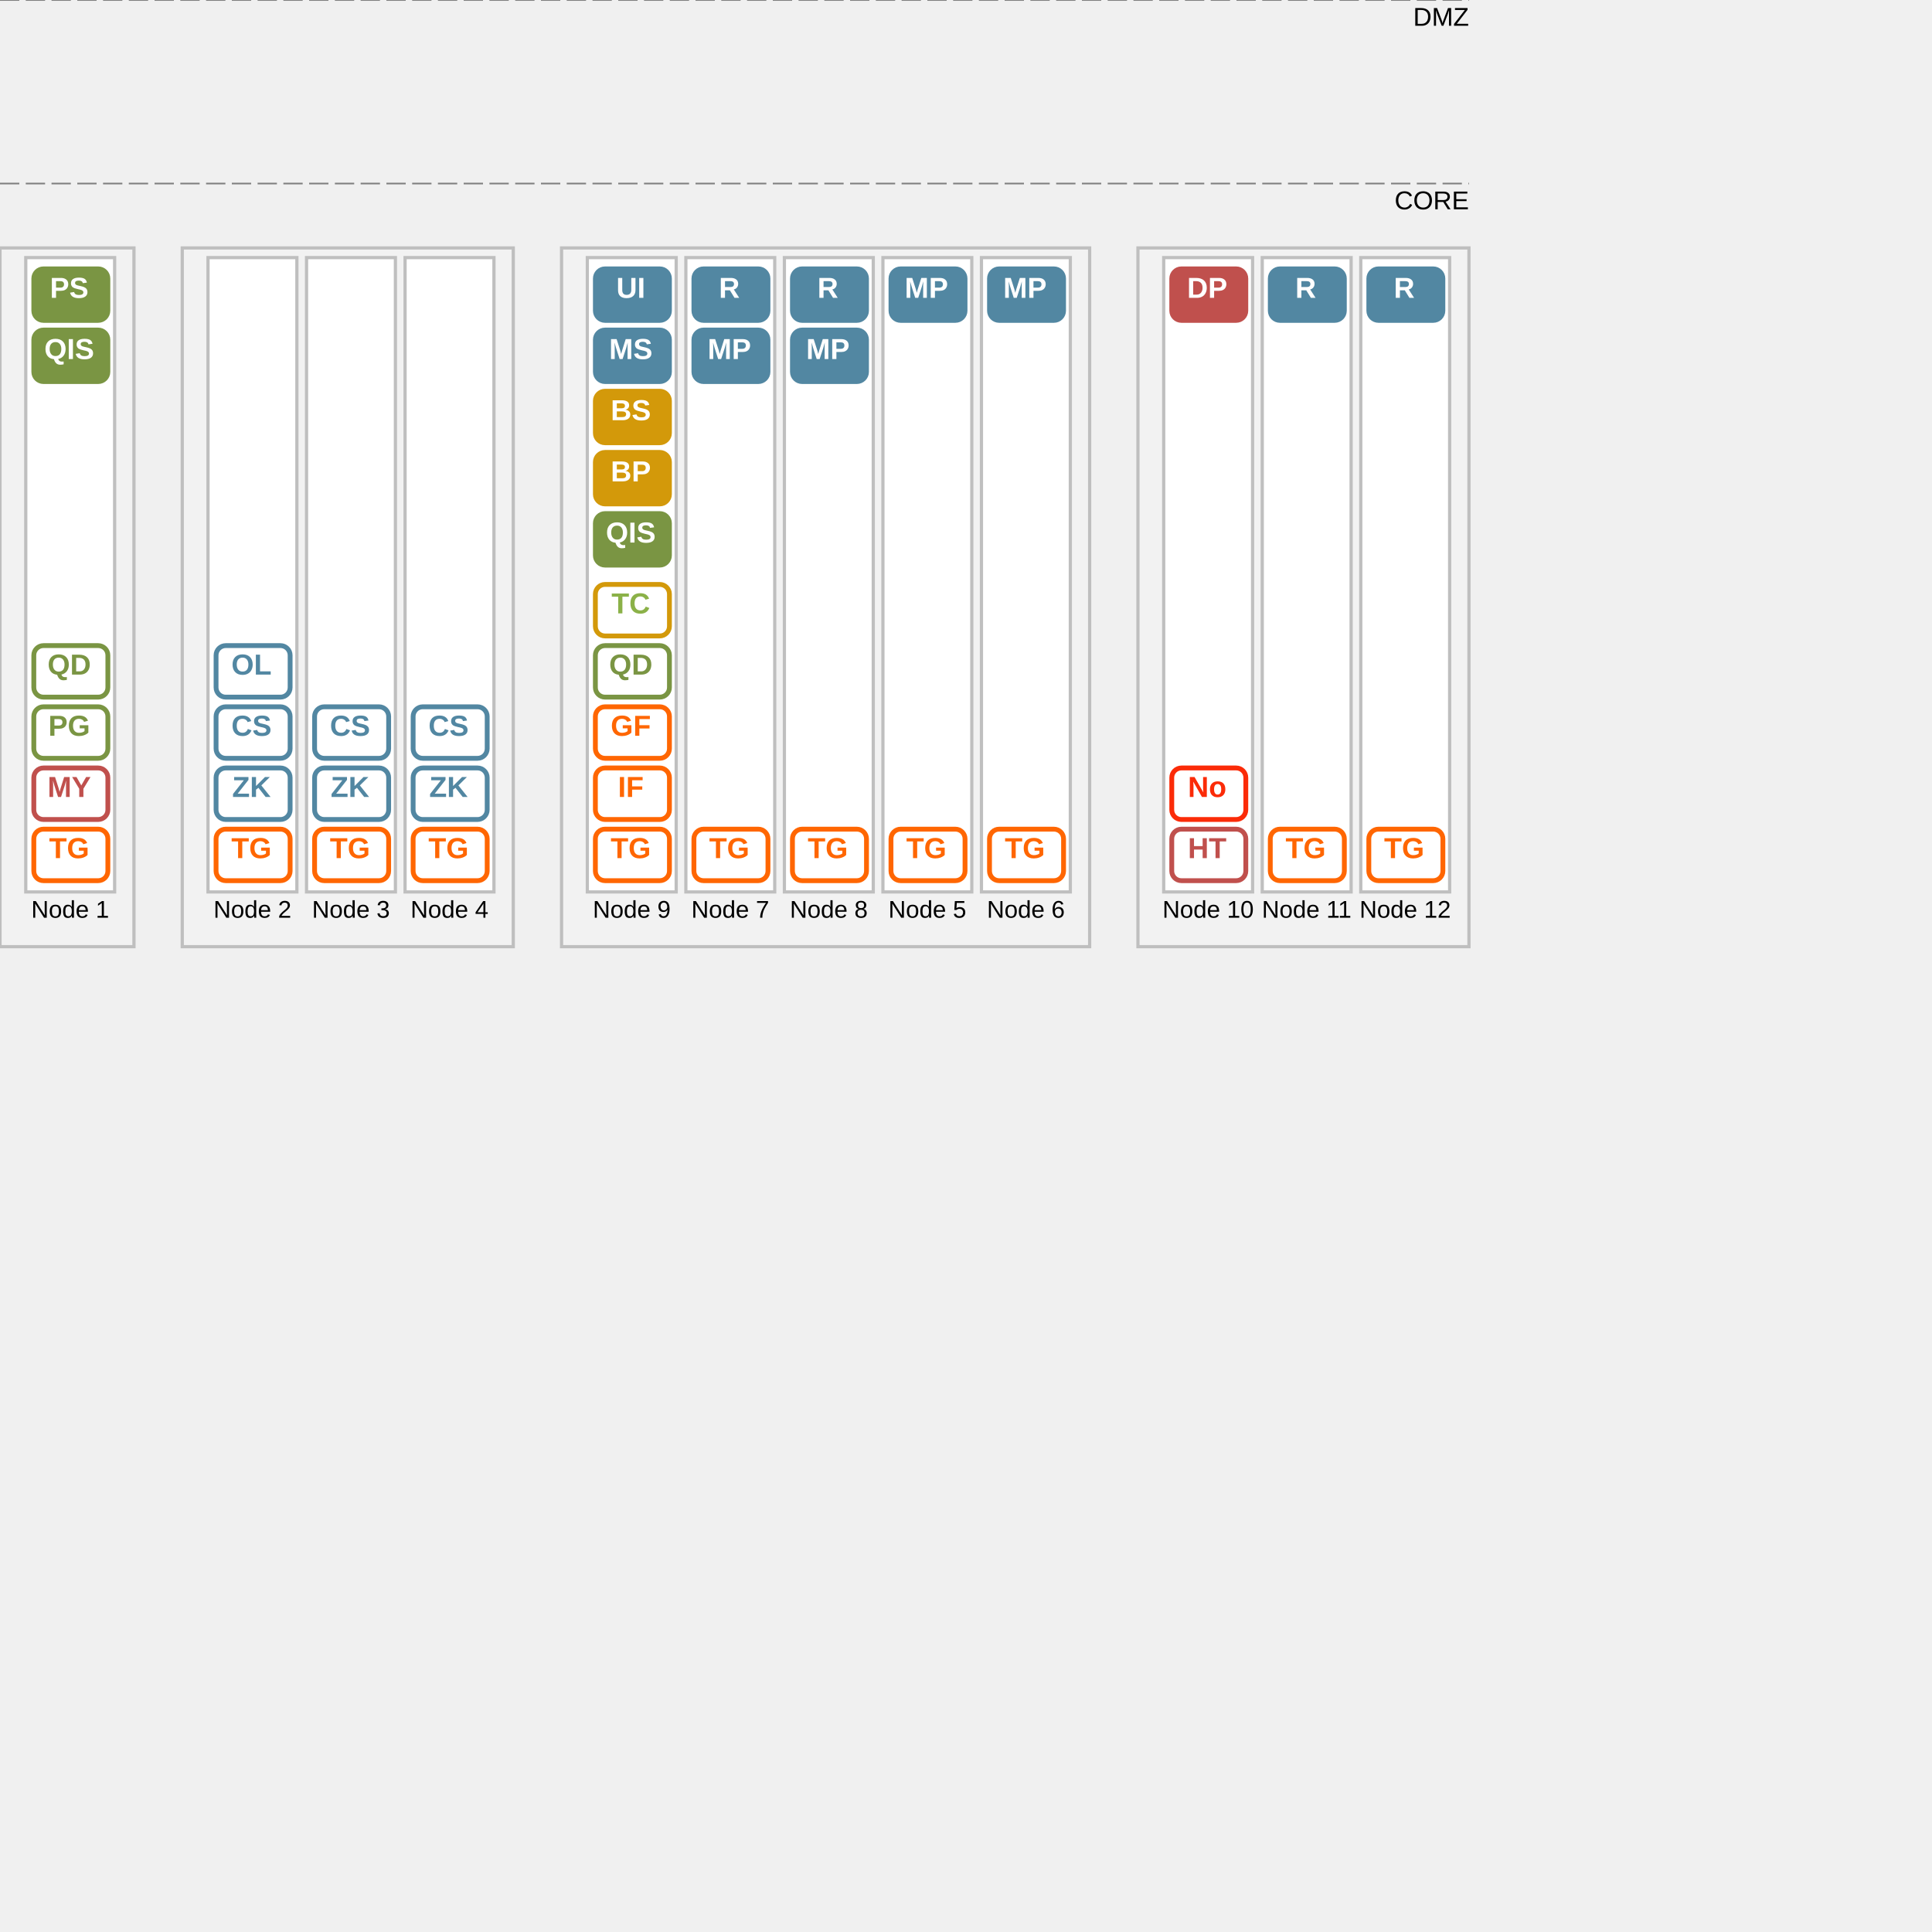
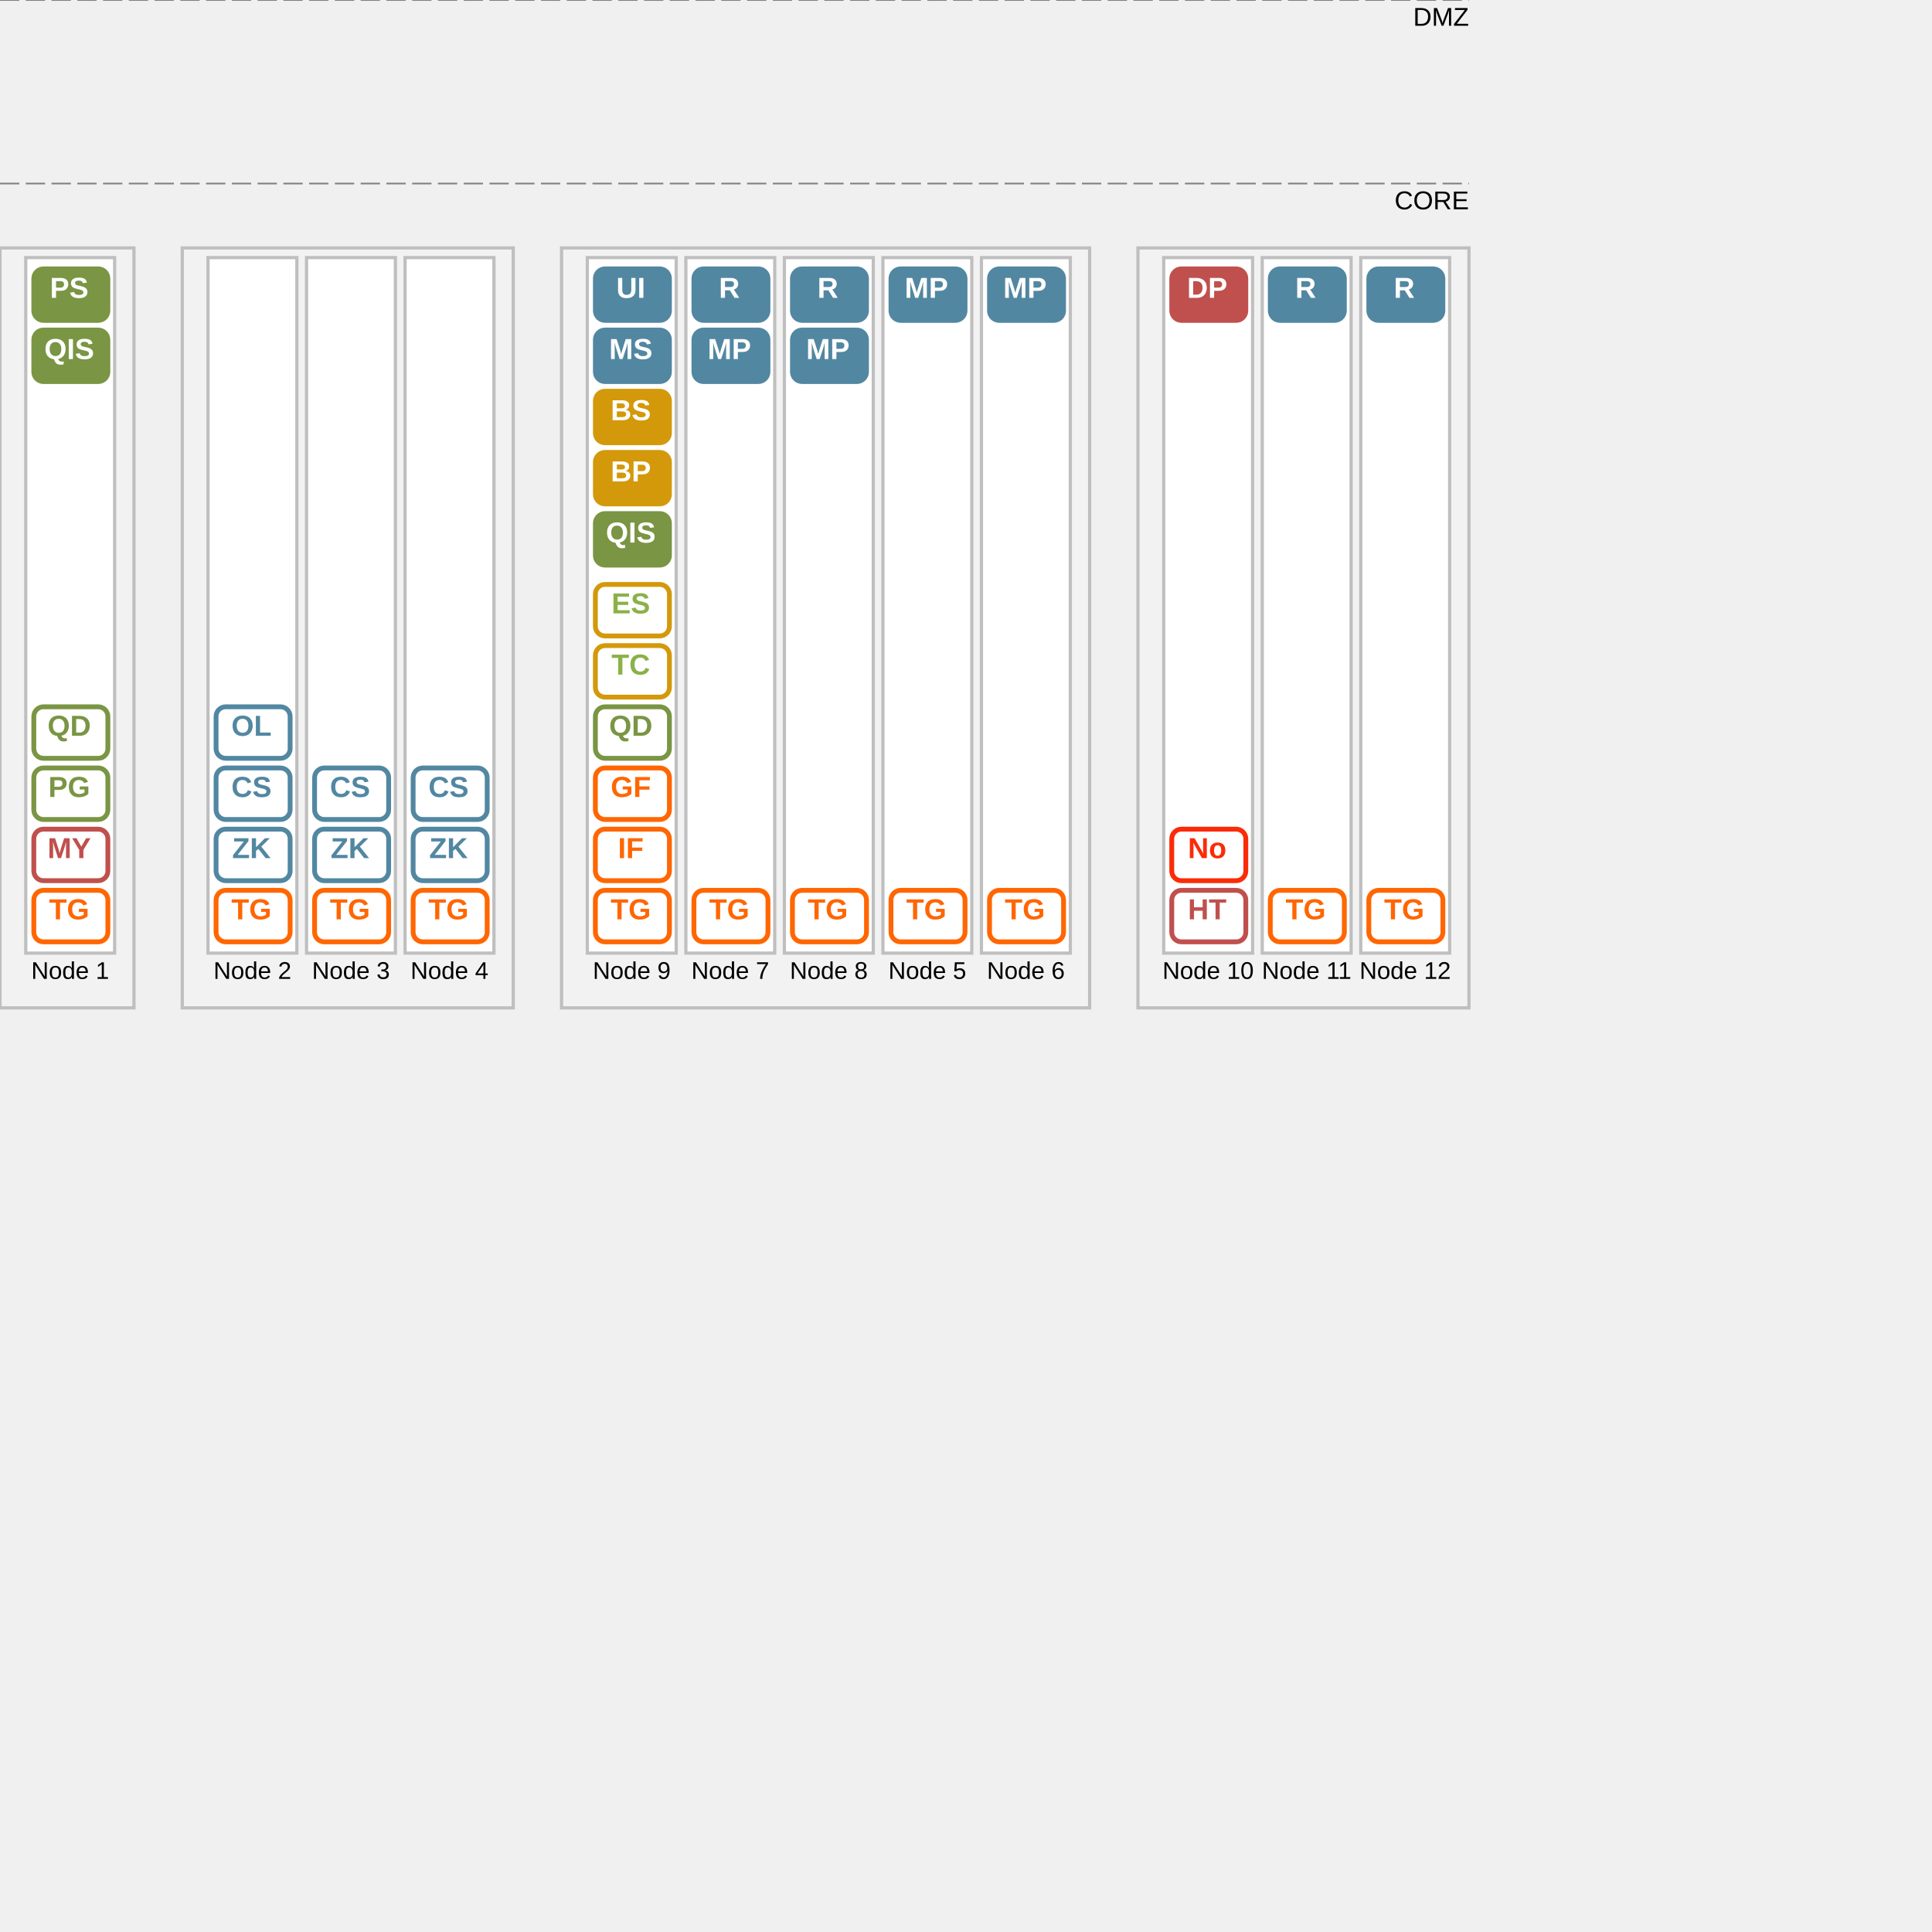
<svg xmlns="http://www.w3.org/2000/svg" xmlns:xlink="http://www.w3.org/1999/xlink" height="600" width="600" xml:space="preserve" version="1.1" id="svg2">
  <symbol id="struct">
    <rect id="compcs2" x="1.5" y="1.5" width="23" height="16" rx="3" style="stroke-width:1.5" />
  </symbol>
  <symbol id="ui">
    <use xlink:href="#struct" style="fill:#5287a2;stroke:#5287a2;" />
    <text id="text1488" x="12.5" y="10.5" style="font-weight:bold;font-size:9px;font-family:Arial;fill:#ffffff;" alignment-baseline="middle" text-anchor="middle">UI</text>
  </symbol>
  <symbol id="ms">
    <use xlink:href="#struct" style="fill:#5287a2;stroke:#5287a2;" />
    <text id="text1488" x="12.5" y="10.5" style="font-weight:bold;font-size:9px;font-family:Arial;fill:#ffffff;" alignment-baseline="middle" text-anchor="middle">MS</text>
  </symbol>
  <symbol id="r">
    <use xlink:href="#struct" style="fill:#5287a2;stroke:#5287a2;" />
    <text id="text1488" x="12.5" y="10.5" style="font-weight:bold;font-size:9px;font-family:Arial;fill:#ffffff;" alignment-baseline="middle" text-anchor="middle">R</text>
  </symbol>
  <symbol id="mp">
    <use xlink:href="#struct" style="fill:#5287a2;stroke:#5287a2;" />
    <text id="text1488" x="12.5" y="10.5" style="font-weight:bold;font-size:9px;font-family:Arial;fill:#ffffff;" alignment-baseline="middle" text-anchor="middle">MP</text>
  </symbol>
  <symbol id="cs">
    <use xlink:href="#struct" style="fill:#ffffff;stroke:#5287a2;" />
    <text id="text1488" x="12.5" y="10.5" style="font-weight:bold;font-size:9px;font-family:Arial;fill:#5287a2;" alignment-baseline="middle" text-anchor="middle">CS</text>
  </symbol>
  <symbol id="zk">
    <use xlink:href="#struct" style="fill:#ffffff;stroke:#5287a2;" />
    <text id="text1488" x="12.5" y="10.5" style="font-weight:bold;font-size:9px;font-family:Arial;fill:#5287a2;" alignment-baseline="middle" text-anchor="middle">ZK</text>
  </symbol>
  <symbol id="ol">
    <use xlink:href="#struct" style="fill:#ffffff;stroke:#5287a2;" />
    <text id="text1488" x="12.5" y="10.5" style="font-weight:bold;font-size:9px;font-family:Arial;fill:#5287a2;" alignment-baseline="middle" text-anchor="middle">OL</text>
  </symbol>
  <symbol id="bp">
    <use xlink:href="#struct" style="fill:#d3990a;stroke:#d3990a;" />
    <text id="text1488" x="12.5" y="10.5" style="font-weight:bold;font-size:9px;font-family:Arial;fill:#ffffff;" alignment-baseline="middle" text-anchor="middle">BP</text>
  </symbol>
  <symbol id="bs">
    <use xlink:href="#struct" style="fill:#d3990a;stroke:#d3990a;" />
    <text id="text1488" x="12.5" y="10.5" style="font-weight:bold;font-size:9px;font-family:Arial;fill:#ffffff;" alignment-baseline="middle" text-anchor="middle">BS</text>
  </symbol>
  <symbol id="nx">
    <use xlink:href="#struct" style="fill:#ffffff;stroke:#d3990a;" />
    <text id="text1488" x="12.5" y="10.5" style="font-weight:bold;font-size:9px;font-family:Arial;fill:#8bb148;" alignment-baseline="middle" text-anchor="middle">NX</text>
  </symbol>
  <symbol id="tc">
    <use xlink:href="#struct" style="fill:#ffffff;stroke:#d3990a;" />
    <text id="text1488" x="12.5" y="10.5" style="font-weight:bold;font-size:9px;font-family:Arial;fill:#8bb148;" alignment-baseline="middle" text-anchor="middle">TC</text>
  </symbol>
  <symbol id="es">
    <use xlink:href="#struct" style="fill:#ffffff;stroke:#d3990a;" />
    <text id="text1488" x="12.5" y="10.5" style="font-weight:bold;font-size:9px;font-family:Arial;fill:#8bb148;" alignment-baseline="middle" text-anchor="middle">ES</text>
  </symbol>
  <symbol id="ps">
    <use xlink:href="#struct" style="fill:#7a9543;stroke:#7a9543;" />
    <text id="text1488" x="12.5" y="10.5" style="font-weight:bold;font-size:9px;font-family:Arial;fill:#ffffff;" alignment-baseline="middle" text-anchor="middle">PS</text>
  </symbol>
  <symbol id="qis">
    <use xlink:href="#struct" style="fill:#7a9543;stroke:#7a9543;" />
    <text id="text1488" x="12.5" y="10.5" style="font-weight:bold;font-size:9px;font-family:Arial;fill:#ffffff;" alignment-baseline="middle" text-anchor="middle">QIS</text>
  </symbol>
  <symbol id="qd">
    <use xlink:href="#struct" style="fill:#ffffff;stroke:#7a9543;" />
    <text id="text1488" x="12.5" y="10.5" style="font-weight:bold;font-size:9px;font-family:Arial;fill:#7a9543;" alignment-baseline="middle" text-anchor="middle">QD</text>
  </symbol>
  <symbol id="pg">
    <use xlink:href="#struct" style="fill:#ffffff;stroke:#7a9543;" />
    <text id="text1488" x="12.5" y="10.5" style="font-weight:bold;font-size:9px;font-family:Arial;fill:#7a9543;" alignment-baseline="middle" text-anchor="middle">PG</text>
  </symbol>
  <symbol id="pgm">
    <use xlink:href="#struct" style="fill:#ffffff;stroke:#7a9543;" />
    <text id="text1488" x="12.5" y="10.5" style="font-weight:bold;font-size:9px;font-family:Arial;fill:#7a9543;" alignment-baseline="middle" text-anchor="middle">PGm</text>
  </symbol>
  <symbol id="pgs">
    <use xlink:href="#struct" style="fill:#ffffff;stroke:#7a9543;" />
    <text id="text1488" x="12.5" y="10.5" style="font-weight:bold;font-size:9px;font-family:Arial;fill:#7a9543;" alignment-baseline="middle" text-anchor="middle">PGs</text>
  </symbol>
  <symbol id="dp">
    <use xlink:href="#struct" style="fill:#c0504d;stroke:#c0504d;" />
    <text id="text1488" x="12.5" y="10.5" style="font-weight:bold;font-size:9px;font-family:Arial;fill:#ffffff;" alignment-baseline="middle" text-anchor="middle">DP</text>
  </symbol>
  <symbol id="ht">
    <use xlink:href="#struct" style="fill:#ffffff;stroke:#c0504d;" />
    <text id="text1488" x="12.5" y="10.5" style="font-weight:bold;font-size:9px;font-family:Arial;fill:#c0504d;" alignment-baseline="middle" text-anchor="middle">HT</text>
  </symbol>
  <symbol id="my">
    <use xlink:href="#struct" style="fill:#ffffff;stroke:#c0504d;" />
    <text id="text1488" x="12.5" y="10.5" style="font-weight:bold;font-size:9px;font-family:Arial;fill:#c0504d;" alignment-baseline="middle" text-anchor="middle">MY</text>
  </symbol>
  <symbol id="no">
    <use xlink:href="#struct" style="fill:#ffffff;stroke:#fb2b08;" />
    <text id="text1488" x="12.5" y="10.5" style="font-weight:bold;font-size:9px;font-family:Arial;fill:#fb2b08;" alignment-baseline="middle" text-anchor="middle">No</text>
  </symbol>
  <symbol id="git">
    <use xlink:href="#struct" style="fill:#ffffff;stroke:#fb2b08;" />
    <text id="text1488" x="12.5" y="10.5" style="font-weight:bold;font-size:9px;font-family:Arial;fill:#fb2b08;" alignment-baseline="middle" text-anchor="middle">GIT</text>
  </symbol>
  <symbol id="jnk">
    <use xlink:href="#struct" style="fill:#ffffff;stroke:#fb2b08;" />
    <text id="text1488" x="12.5" y="10.5" style="font-weight:bold;font-size:9px;font-family:Arial;fill:#fb2b08;" alignment-baseline="middle" text-anchor="middle">Jnk</text>
  </symbol>
  <symbol id="mvn">
    <use xlink:href="#struct" style="fill:#ffffff;stroke:#fb2b08;" />
    <text id="text1488" x="12.5" y="10.5" style="font-weight:bold;font-size:9px;font-family:Arial;fill:#fb2b08;" alignment-baseline="middle" text-anchor="middle">Mvn</text>
  </symbol>
  <symbol id="tg">
    <use xlink:href="#struct" style="fill:#ffffff;stroke:#ff6601;" />
    <text id="text1488" x="12.5" y="10.5" style="font-weight:bold;font-size:9px;font-family:Arial;fill:#ff6601;" alignment-baseline="middle" text-anchor="middle">TG</text>
  </symbol>
  <symbol id="if">
    <use xlink:href="#struct" style="fill:#ffffff;stroke:#ff6601;" />
    <text id="text1488" x="12.5" y="10.5" style="font-weight:bold;font-size:9px;font-family:Arial;fill:#ff6601;" alignment-baseline="middle" text-anchor="middle">IF</text>
  </symbol>
  <symbol id="gf">
    <use xlink:href="#struct" style="fill:#ffffff;stroke:#ff6601;" />
    <text id="text1488" x="12.5" y="10.5" style="font-weight:bold;font-size:9px;font-family:Arial;fill:#ff6601;" alignment-baseline="middle" text-anchor="middle">GF</text>
  </symbol>
  <line x1="0" y1="0" x2="456.2" y2="0" style="stroke:#7f7f7f;;stroke-width:0.5;stroke-dasharray:6, 2;stroke-dashoffset:0;" />
  <text id="text1488" x="456.2" y="8" style="font-weight:normal;font-size:8px;font-family:Arial;" text-anchor="end">DMZ</text>
  <line x1="0" y1="57" x2="456.2" y2="57" style="stroke:#7f7f7f;;stroke-width:0.5;stroke-dasharray:6, 2;stroke-dashoffset:0;" />
  <text id="text1488" x="456.2" y="65" style="font-weight:normal;font-size:8px;font-family:Arial;" text-anchor="end">CORE</text>
-   <rect id="subnet1" x="0" y="77" width="41.6" height="217" style="fill:#f2f2f2;stroke:#bfbfbf" />
-   <rect id="node1" x="8" y="80" width="27.6" height="197" style="fill:#ffffff;stroke:#bfbfbf" />
-   <text id="nodetext1" x="21.8" y="285" style="font-weight:normal;font-size:7.5px;font-family:Arial;" alignment-baseline="middle" text-anchor="middle">Node 1</text>
+   <rect id="subnet1" x="0" y="77" width="41.6" height="236" style="fill:#f2f2f2;stroke:#bfbfbf" />
+   <rect id="node1" x="8" y="80" width="27.6" height="216" style="fill:#ffffff;stroke:#bfbfbf" />
+   <text id="nodetext1" x="21.8" y="304" style="font-weight:normal;font-size:7.5px;font-family:Arial;" alignment-baseline="middle" text-anchor="middle">Node 1</text>
  <use xlink:href="#ps" x="9" y="82" />
  <use xlink:href="#qis" x="9" y="101" />
-   <use xlink:href="#tg" x="9" y="256" />
-   <use xlink:href="#my" x="9" y="237" />
-   <use xlink:href="#pg" x="9" y="218" />
-   <use xlink:href="#qd" x="9" y="199" />
-   <rect id="subnet1" x="56.6" y="77" width="102.8" height="217" style="fill:#f2f2f2;stroke:#bfbfbf" />
-   <rect id="node2" x="64.6" y="80" width="27.6" height="197" style="fill:#ffffff;stroke:#bfbfbf" />
-   <text id="nodetext2" x="78.4" y="285" style="font-weight:normal;font-size:7.5px;font-family:Arial;" alignment-baseline="middle" text-anchor="middle">Node 2</text>
-   <use xlink:href="#tg" x="65.6" y="256" />
-   <use xlink:href="#zk" x="65.6" y="237" />
-   <use xlink:href="#cs" x="65.6" y="218" />
-   <use xlink:href="#ol" x="65.6" y="199" />
-   <rect id="node3" x="95.2" y="80" width="27.6" height="197" style="fill:#ffffff;stroke:#bfbfbf" />
-   <text id="nodetext3" x="109" y="285" style="font-weight:normal;font-size:7.5px;font-family:Arial;" alignment-baseline="middle" text-anchor="middle">Node 3</text>
-   <use xlink:href="#tg" x="96.2" y="256" />
-   <use xlink:href="#zk" x="96.2" y="237" />
-   <use xlink:href="#cs" x="96.2" y="218" />
-   <rect id="node4" x="125.8" y="80" width="27.6" height="197" style="fill:#ffffff;stroke:#bfbfbf" />
-   <text id="nodetext4" x="139.6" y="285" style="font-weight:normal;font-size:7.5px;font-family:Arial;" alignment-baseline="middle" text-anchor="middle">Node 4</text>
-   <use xlink:href="#tg" x="126.8" y="256" />
-   <use xlink:href="#zk" x="126.8" y="237" />
-   <use xlink:href="#cs" x="126.8" y="218" />
-   <rect id="subnet1" x="174.4" y="77" width="164" height="217" style="fill:#f2f2f2;stroke:#bfbfbf" />
-   <rect id="node9" x="182.4" y="80" width="27.6" height="197" style="fill:#ffffff;stroke:#bfbfbf" />
-   <text id="nodetext9" x="196.2" y="285" style="font-weight:normal;font-size:7.5px;font-family:Arial;" alignment-baseline="middle" text-anchor="middle">Node 9</text>
+   <use xlink:href="#tg" x="9" y="275" />
+   <use xlink:href="#my" x="9" y="256" />
+   <use xlink:href="#pg" x="9" y="237" />
+   <use xlink:href="#qd" x="9" y="218" />
+   <rect id="subnet1" x="56.6" y="77" width="102.8" height="236" style="fill:#f2f2f2;stroke:#bfbfbf" />
+   <rect id="node2" x="64.6" y="80" width="27.6" height="216" style="fill:#ffffff;stroke:#bfbfbf" />
+   <text id="nodetext2" x="78.4" y="304" style="font-weight:normal;font-size:7.5px;font-family:Arial;" alignment-baseline="middle" text-anchor="middle">Node 2</text>
+   <use xlink:href="#tg" x="65.6" y="275" />
+   <use xlink:href="#zk" x="65.6" y="256" />
+   <use xlink:href="#cs" x="65.6" y="237" />
+   <use xlink:href="#ol" x="65.6" y="218" />
+   <rect id="node3" x="95.2" y="80" width="27.6" height="216" style="fill:#ffffff;stroke:#bfbfbf" />
+   <text id="nodetext3" x="109" y="304" style="font-weight:normal;font-size:7.5px;font-family:Arial;" alignment-baseline="middle" text-anchor="middle">Node 3</text>
+   <use xlink:href="#tg" x="96.2" y="275" />
+   <use xlink:href="#zk" x="96.2" y="256" />
+   <use xlink:href="#cs" x="96.2" y="237" />
+   <rect id="node4" x="125.8" y="80" width="27.6" height="216" style="fill:#ffffff;stroke:#bfbfbf" />
+   <text id="nodetext4" x="139.6" y="304" style="font-weight:normal;font-size:7.5px;font-family:Arial;" alignment-baseline="middle" text-anchor="middle">Node 4</text>
+   <use xlink:href="#tg" x="126.8" y="275" />
+   <use xlink:href="#zk" x="126.8" y="256" />
+   <use xlink:href="#cs" x="126.8" y="237" />
+   <rect id="subnet1" x="174.4" y="77" width="164" height="236" style="fill:#f2f2f2;stroke:#bfbfbf" />
+   <rect id="node9" x="182.4" y="80" width="27.6" height="216" style="fill:#ffffff;stroke:#bfbfbf" />
+   <text id="nodetext9" x="196.2" y="304" style="font-weight:normal;font-size:7.5px;font-family:Arial;" alignment-baseline="middle" text-anchor="middle">Node 9</text>
  <use xlink:href="#ui" x="183.4" y="82" />
  <use xlink:href="#ms" x="183.4" y="101" />
  <use xlink:href="#bs" x="183.4" y="120" />
  <use xlink:href="#bp" x="183.4" y="139" />
  <use xlink:href="#qis" x="183.4" y="158" />
-   <use xlink:href="#tg" x="183.4" y="256" />
-   <use xlink:href="#if" x="183.4" y="237" />
-   <use xlink:href="#gf" x="183.4" y="218" />
-   <use xlink:href="#qd" x="183.4" y="199" />
-   <use xlink:href="#tc" x="183.4" y="180" />
-   <rect id="node7" x="213" y="80" width="27.6" height="197" style="fill:#ffffff;stroke:#bfbfbf" />
-   <text id="nodetext7" x="226.8" y="285" style="font-weight:normal;font-size:7.5px;font-family:Arial;" alignment-baseline="middle" text-anchor="middle">Node 7</text>
+   <use xlink:href="#tg" x="183.4" y="275" />
+   <use xlink:href="#if" x="183.4" y="256" />
+   <use xlink:href="#gf" x="183.4" y="237" />
+   <use xlink:href="#qd" x="183.4" y="218" />
+   <use xlink:href="#tc" x="183.4" y="199" />
+   <use xlink:href="#es" x="183.4" y="180" />
+   <rect id="node7" x="213" y="80" width="27.6" height="216" style="fill:#ffffff;stroke:#bfbfbf" />
+   <text id="nodetext7" x="226.8" y="304" style="font-weight:normal;font-size:7.5px;font-family:Arial;" alignment-baseline="middle" text-anchor="middle">Node 7</text>
  <use xlink:href="#r" x="214" y="82" />
  <use xlink:href="#mp" x="214" y="101" />
-   <use xlink:href="#tg" x="214" y="256" />
-   <rect id="node8" x="243.6" y="80" width="27.6" height="197" style="fill:#ffffff;stroke:#bfbfbf" />
-   <text id="nodetext8" x="257.4" y="285" style="font-weight:normal;font-size:7.5px;font-family:Arial;" alignment-baseline="middle" text-anchor="middle">Node 8</text>
+   <use xlink:href="#tg" x="214" y="275" />
+   <rect id="node8" x="243.6" y="80" width="27.6" height="216" style="fill:#ffffff;stroke:#bfbfbf" />
+   <text id="nodetext8" x="257.4" y="304" style="font-weight:normal;font-size:7.5px;font-family:Arial;" alignment-baseline="middle" text-anchor="middle">Node 8</text>
  <use xlink:href="#r" x="244.6" y="82" />
  <use xlink:href="#mp" x="244.6" y="101" />
-   <use xlink:href="#tg" x="244.6" y="256" />
-   <rect id="node5" x="274.2" y="80" width="27.6" height="197" style="fill:#ffffff;stroke:#bfbfbf" />
-   <text id="nodetext5" x="288" y="285" style="font-weight:normal;font-size:7.5px;font-family:Arial;" alignment-baseline="middle" text-anchor="middle">Node 5</text>
+   <use xlink:href="#tg" x="244.6" y="275" />
+   <rect id="node5" x="274.2" y="80" width="27.6" height="216" style="fill:#ffffff;stroke:#bfbfbf" />
+   <text id="nodetext5" x="288" y="304" style="font-weight:normal;font-size:7.5px;font-family:Arial;" alignment-baseline="middle" text-anchor="middle">Node 5</text>
  <use xlink:href="#mp" x="275.2" y="82" />
-   <use xlink:href="#tg" x="275.2" y="256" />
-   <rect id="node6" x="304.8" y="80" width="27.6" height="197" style="fill:#ffffff;stroke:#bfbfbf" />
-   <text id="nodetext6" x="318.6" y="285" style="font-weight:normal;font-size:7.5px;font-family:Arial;" alignment-baseline="middle" text-anchor="middle">Node 6</text>
+   <use xlink:href="#tg" x="275.2" y="275" />
+   <rect id="node6" x="304.8" y="80" width="27.6" height="216" style="fill:#ffffff;stroke:#bfbfbf" />
+   <text id="nodetext6" x="318.6" y="304" style="font-weight:normal;font-size:7.5px;font-family:Arial;" alignment-baseline="middle" text-anchor="middle">Node 6</text>
  <use xlink:href="#mp" x="305.8" y="82" />
-   <use xlink:href="#tg" x="305.8" y="256" />
-   <rect id="subnet1" x="353.4" y="77" width="102.8" height="217" style="fill:#f2f2f2;stroke:#bfbfbf" />
-   <rect id="node10" x="361.4" y="80" width="27.6" height="197" style="fill:#ffffff;stroke:#bfbfbf" />
-   <text id="nodetext10" x="375.2" y="285" style="font-weight:normal;font-size:7.5px;font-family:Arial;" alignment-baseline="middle" text-anchor="middle">Node 10</text>
+   <use xlink:href="#tg" x="305.8" y="275" />
+   <rect id="subnet1" x="353.4" y="77" width="102.8" height="236" style="fill:#f2f2f2;stroke:#bfbfbf" />
+   <rect id="node10" x="361.4" y="80" width="27.6" height="216" style="fill:#ffffff;stroke:#bfbfbf" />
+   <text id="nodetext10" x="375.2" y="304" style="font-weight:normal;font-size:7.5px;font-family:Arial;" alignment-baseline="middle" text-anchor="middle">Node 10</text>
  <use xlink:href="#dp" x="362.4" y="82" />
-   <use xlink:href="#ht" x="362.4" y="256" />
-   <use xlink:href="#no" x="362.4" y="237" />
-   <rect id="node11" x="392" y="80" width="27.6" height="197" style="fill:#ffffff;stroke:#bfbfbf" />
-   <text id="nodetext11" x="405.8" y="285" style="font-weight:normal;font-size:7.5px;font-family:Arial;" alignment-baseline="middle" text-anchor="middle">Node 11</text>
+   <use xlink:href="#ht" x="362.4" y="275" />
+   <use xlink:href="#no" x="362.4" y="256" />
+   <rect id="node11" x="392" y="80" width="27.6" height="216" style="fill:#ffffff;stroke:#bfbfbf" />
+   <text id="nodetext11" x="405.8" y="304" style="font-weight:normal;font-size:7.5px;font-family:Arial;" alignment-baseline="middle" text-anchor="middle">Node 11</text>
  <use xlink:href="#r" x="393" y="82" />
-   <use xlink:href="#tg" x="393" y="256" />
-   <rect id="node12" x="422.6" y="80" width="27.6" height="197" style="fill:#ffffff;stroke:#bfbfbf" />
-   <text id="nodetext12" x="436.4" y="285" style="font-weight:normal;font-size:7.5px;font-family:Arial;" alignment-baseline="middle" text-anchor="middle">Node 12</text>
+   <use xlink:href="#tg" x="393" y="275" />
+   <rect id="node12" x="422.6" y="80" width="27.6" height="216" style="fill:#ffffff;stroke:#bfbfbf" />
+   <text id="nodetext12" x="436.4" y="304" style="font-weight:normal;font-size:7.5px;font-family:Arial;" alignment-baseline="middle" text-anchor="middle">Node 12</text>
  <use xlink:href="#r" x="423.6" y="82" />
-   <use xlink:href="#tg" x="423.6" y="256" />
+   <use xlink:href="#tg" x="423.6" y="275" />
</svg>
